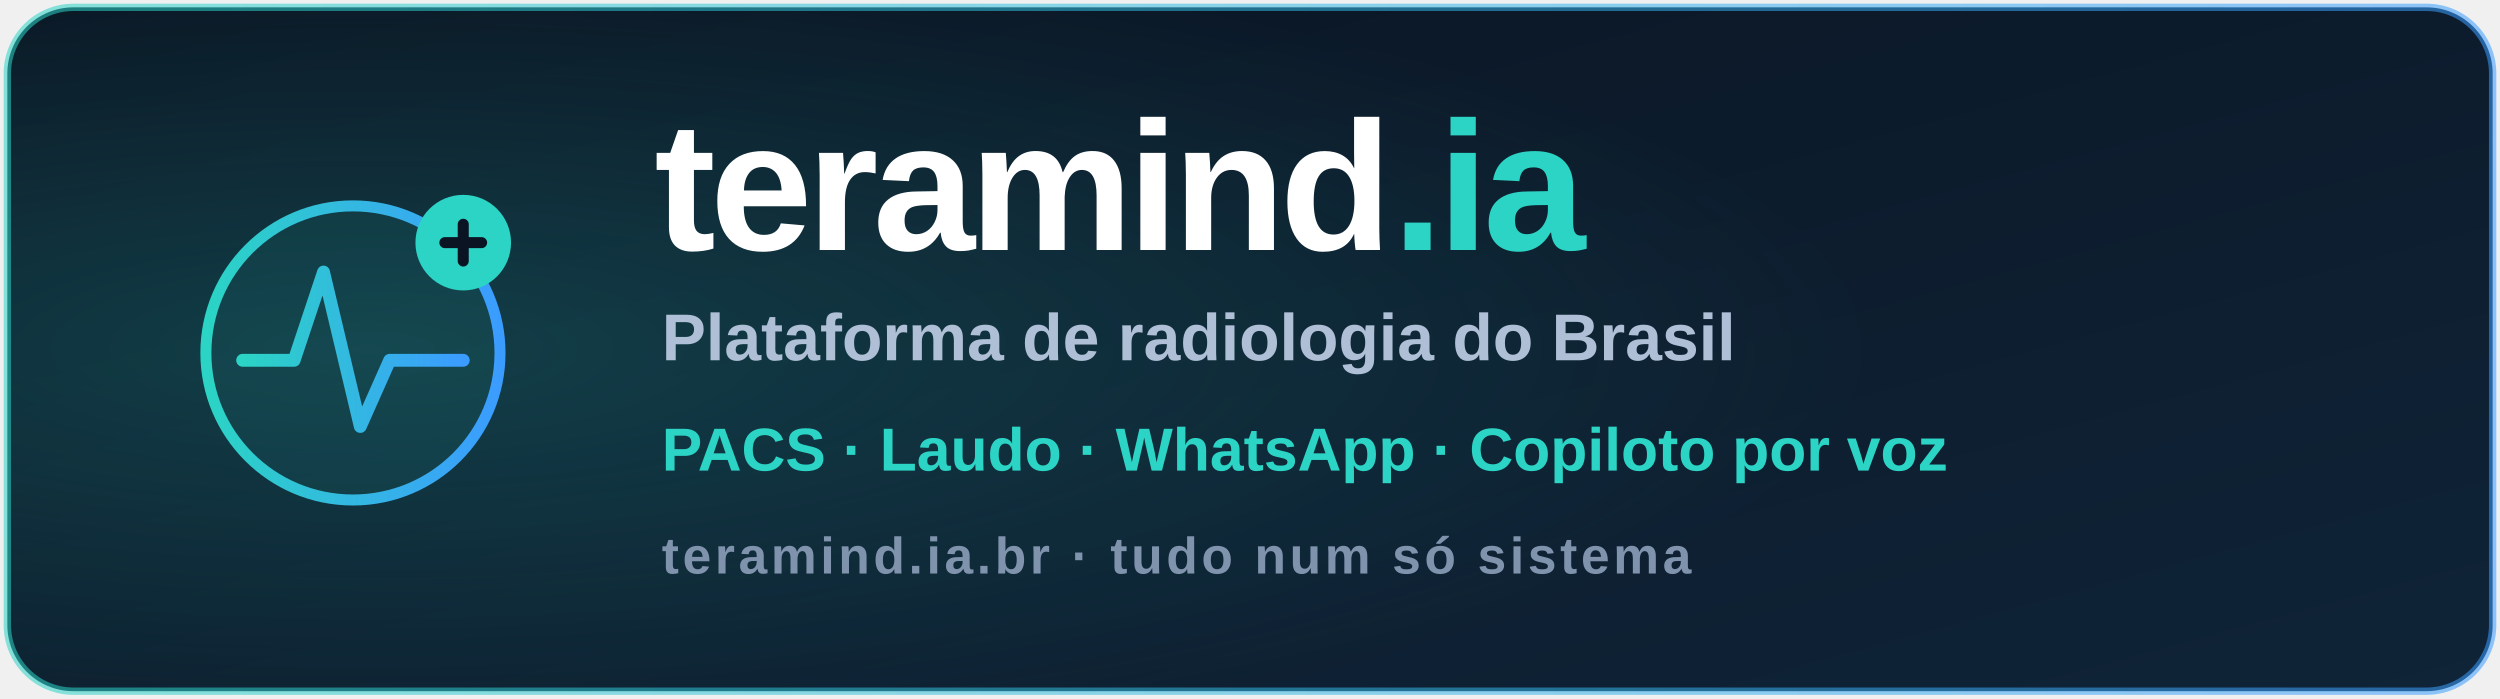
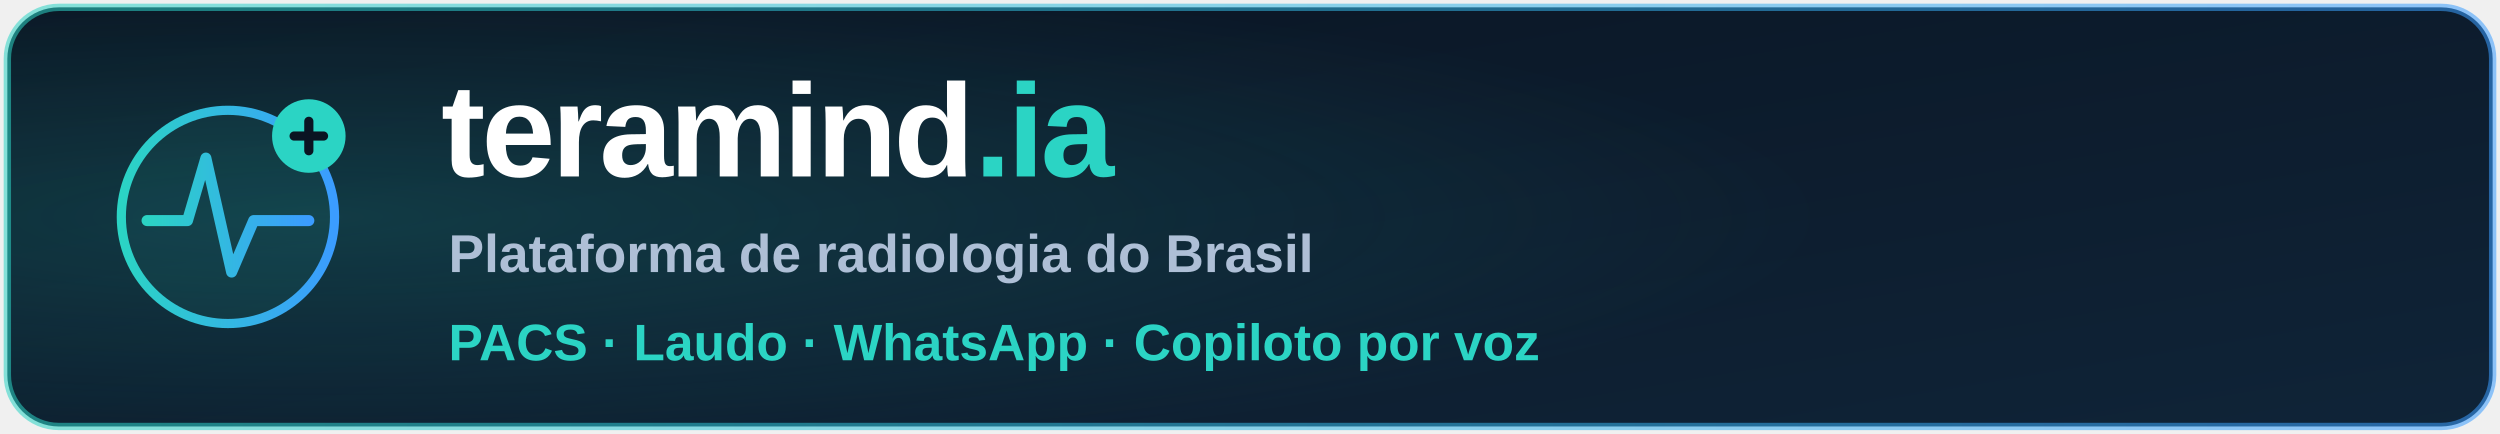
- <svg xmlns="http://www.w3.org/2000/svg" width="680" height="190" viewBox="0 0 680 190" role="img" font-family="Segoe UI, system-ui, Arial, sans-serif">
+ <svg xmlns="http://www.w3.org/2000/svg" width="680" height="118" viewBox="0 0 680 118" role="img" font-family="Segoe UI, system-ui, Arial, sans-serif">
  <defs>
-     <linearGradient id="tbg" x1="0" y1="0" x2="1" y2="1">
+     <linearGradient id="fbg" x1="0" y1="0" x2="1" y2="1">
      <stop offset="0" stop-color="#0a1422" />
      <stop offset="1" stop-color="#0f2438" />
    </linearGradient>
-     <linearGradient id="tacc" x1="0" y1="0" x2="1" y2="0">
+     <linearGradient id="facc" x1="0" y1="0" x2="1" y2="0">
      <stop offset="0" stop-color="#2bd4c4" />
      <stop offset="1" stop-color="#3b9cff" />
    </linearGradient>
-     <radialGradient id="tglow" cx="0.15" cy="0.5" r="0.6">
-       <stop offset="0" stop-color="#2bd4c4" stop-opacity="0.20" />
+     <radialGradient id="fglow" cx="0.13" cy="0.5" r="0.6">
+       <stop offset="0" stop-color="#2bd4c4" stop-opacity="0.18" />
      <stop offset="1" stop-color="#2bd4c4" stop-opacity="0" />
    </radialGradient>
  </defs>
-   <rect x="2" y="2" width="676" height="186" rx="18" fill="url(#tbg)" />
-   <rect x="2" y="2" width="676" height="186" rx="18" fill="url(#tglow)" />
-   <rect x="2" y="2" width="676" height="186" rx="18" fill="none" stroke="url(#tacc)" stroke-opacity="0.55" stroke-width="2" />
-   <g transform="translate(96,96)">
-     <circle r="40" fill="#2bd4c4" fill-opacity="0.07" stroke="url(#tacc)" stroke-width="3" />
-     <polyline points="-30,2 -16,2 -8,-22 2,20 10,2 30,2" fill="none" stroke="url(#tacc)" stroke-width="3.5" stroke-linecap="round" stroke-linejoin="round" />
-     <circle cx="30" cy="-30" r="13" fill="#2bd4c4" />
-     <g stroke="#0a1422" stroke-width="3" stroke-linecap="round">
-       <line x1="30" y1="-35" x2="30" y2="-25" />
-       <line x1="25" y1="-30" x2="35" y2="-30" />
+   <rect x="2" y="2" width="676" height="114" rx="14" fill="url(#fbg)" />
+   <rect x="2" y="2" width="676" height="114" rx="14" fill="url(#fglow)" />
+   <rect x="2" y="2" width="676" height="114" rx="14" fill="none" stroke="url(#facc)" stroke-opacity="0.55" stroke-width="2" />
+   <g transform="translate(62,59)">
+     <circle r="29" fill="#2bd4c4" fill-opacity="0.07" stroke="url(#facc)" stroke-width="2.5" />
+     <polyline points="-22,1 -11,1 -6,-16 1,15 7,1 22,1" fill="none" stroke="url(#facc)" stroke-width="3" stroke-linecap="round" stroke-linejoin="round" />
+     <circle cx="22" cy="-22" r="10" fill="#2bd4c4" />
+     <g stroke="#0a1422" stroke-width="2.5" stroke-linecap="round">
+       <line x1="22" y1="-26" x2="22" y2="-18" />
+       <line x1="18" y1="-22" x2="26" y2="-22" />
    </g>
  </g>
-   <text x="178" y="68" font-size="50" font-weight="800" fill="#ffffff" letter-spacing="-1.5">teramind<tspan fill="#2bd4c4">.ia</tspan>
+   <text x="120" y="48" font-size="36" font-weight="800" fill="#ffffff" letter-spacing="-1">teramind<tspan fill="#2bd4c4">.ia</tspan>
  </text>
-   <text x="180" y="98" font-size="18" font-weight="600" fill="#aebfd6">Plataforma de radiologia do Brasil</text>
-   <text x="180" y="128" font-size="16.5" font-weight="700" fill="#2bd4c4">PACS · Laudo · WhatsApp · Copiloto por voz</text>
-   <text x="180" y="156" font-size="14" font-weight="700" fill="#7f93ad" letter-spacing="1">teramind.ia.br · tudo num só sistema</text>
+   <text x="122" y="74" font-size="14.5" font-weight="600" fill="#aebfd6">Plataforma de radiologia do Brasil</text>
+   <text x="122" y="98" font-size="14" font-weight="700" fill="#2bd4c4">PACS · Laudo · WhatsApp · Copiloto por voz</text>
</svg>
